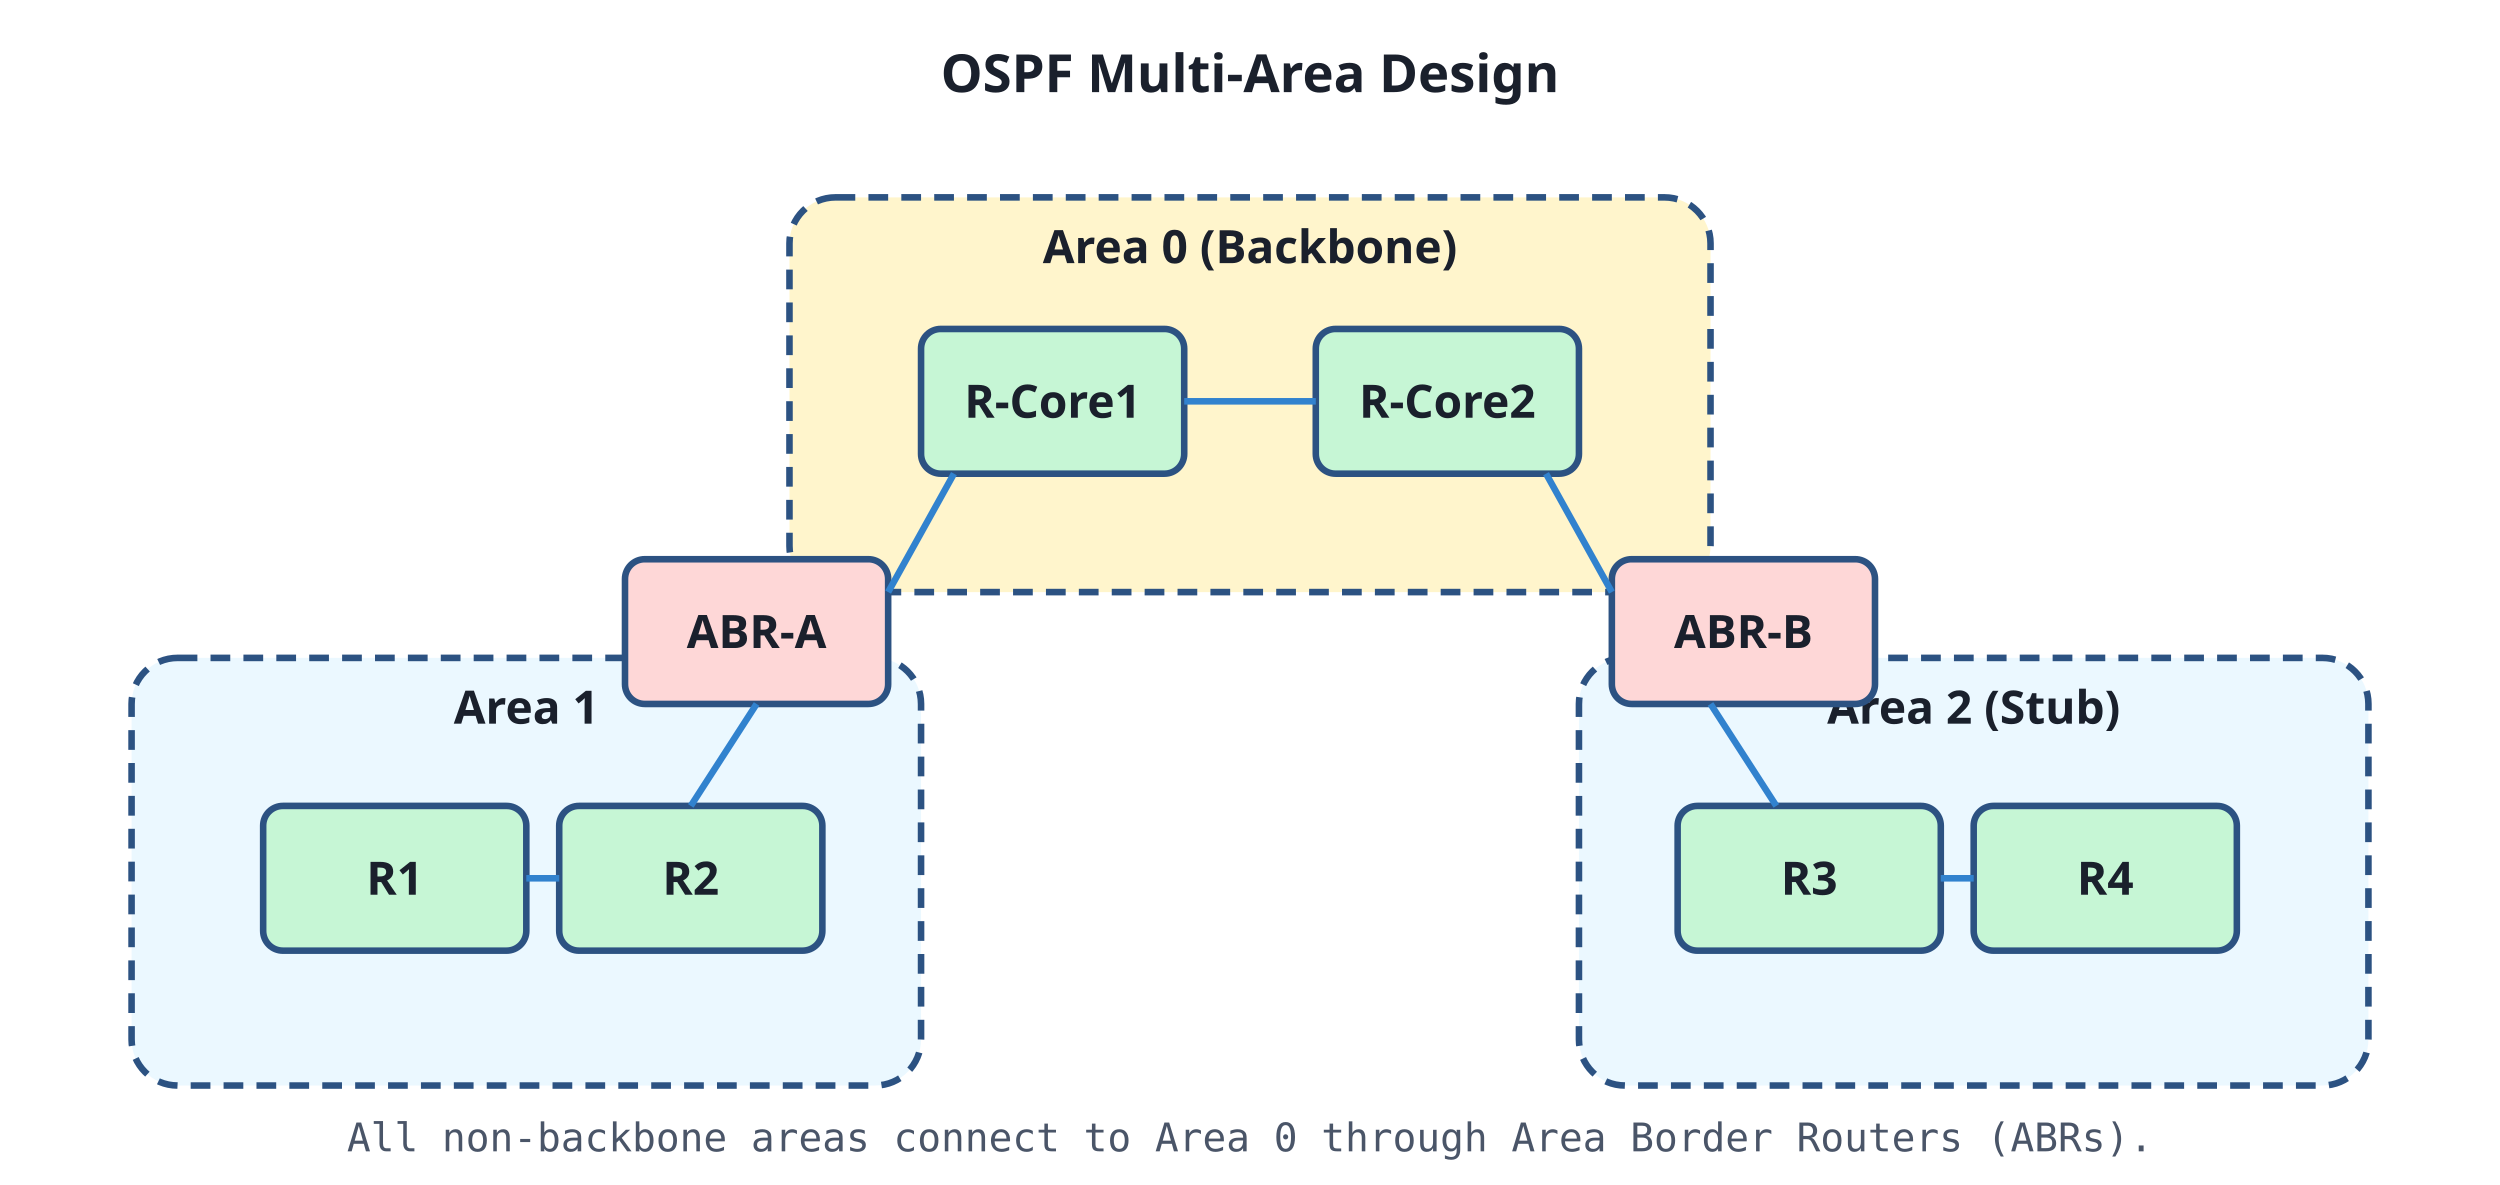
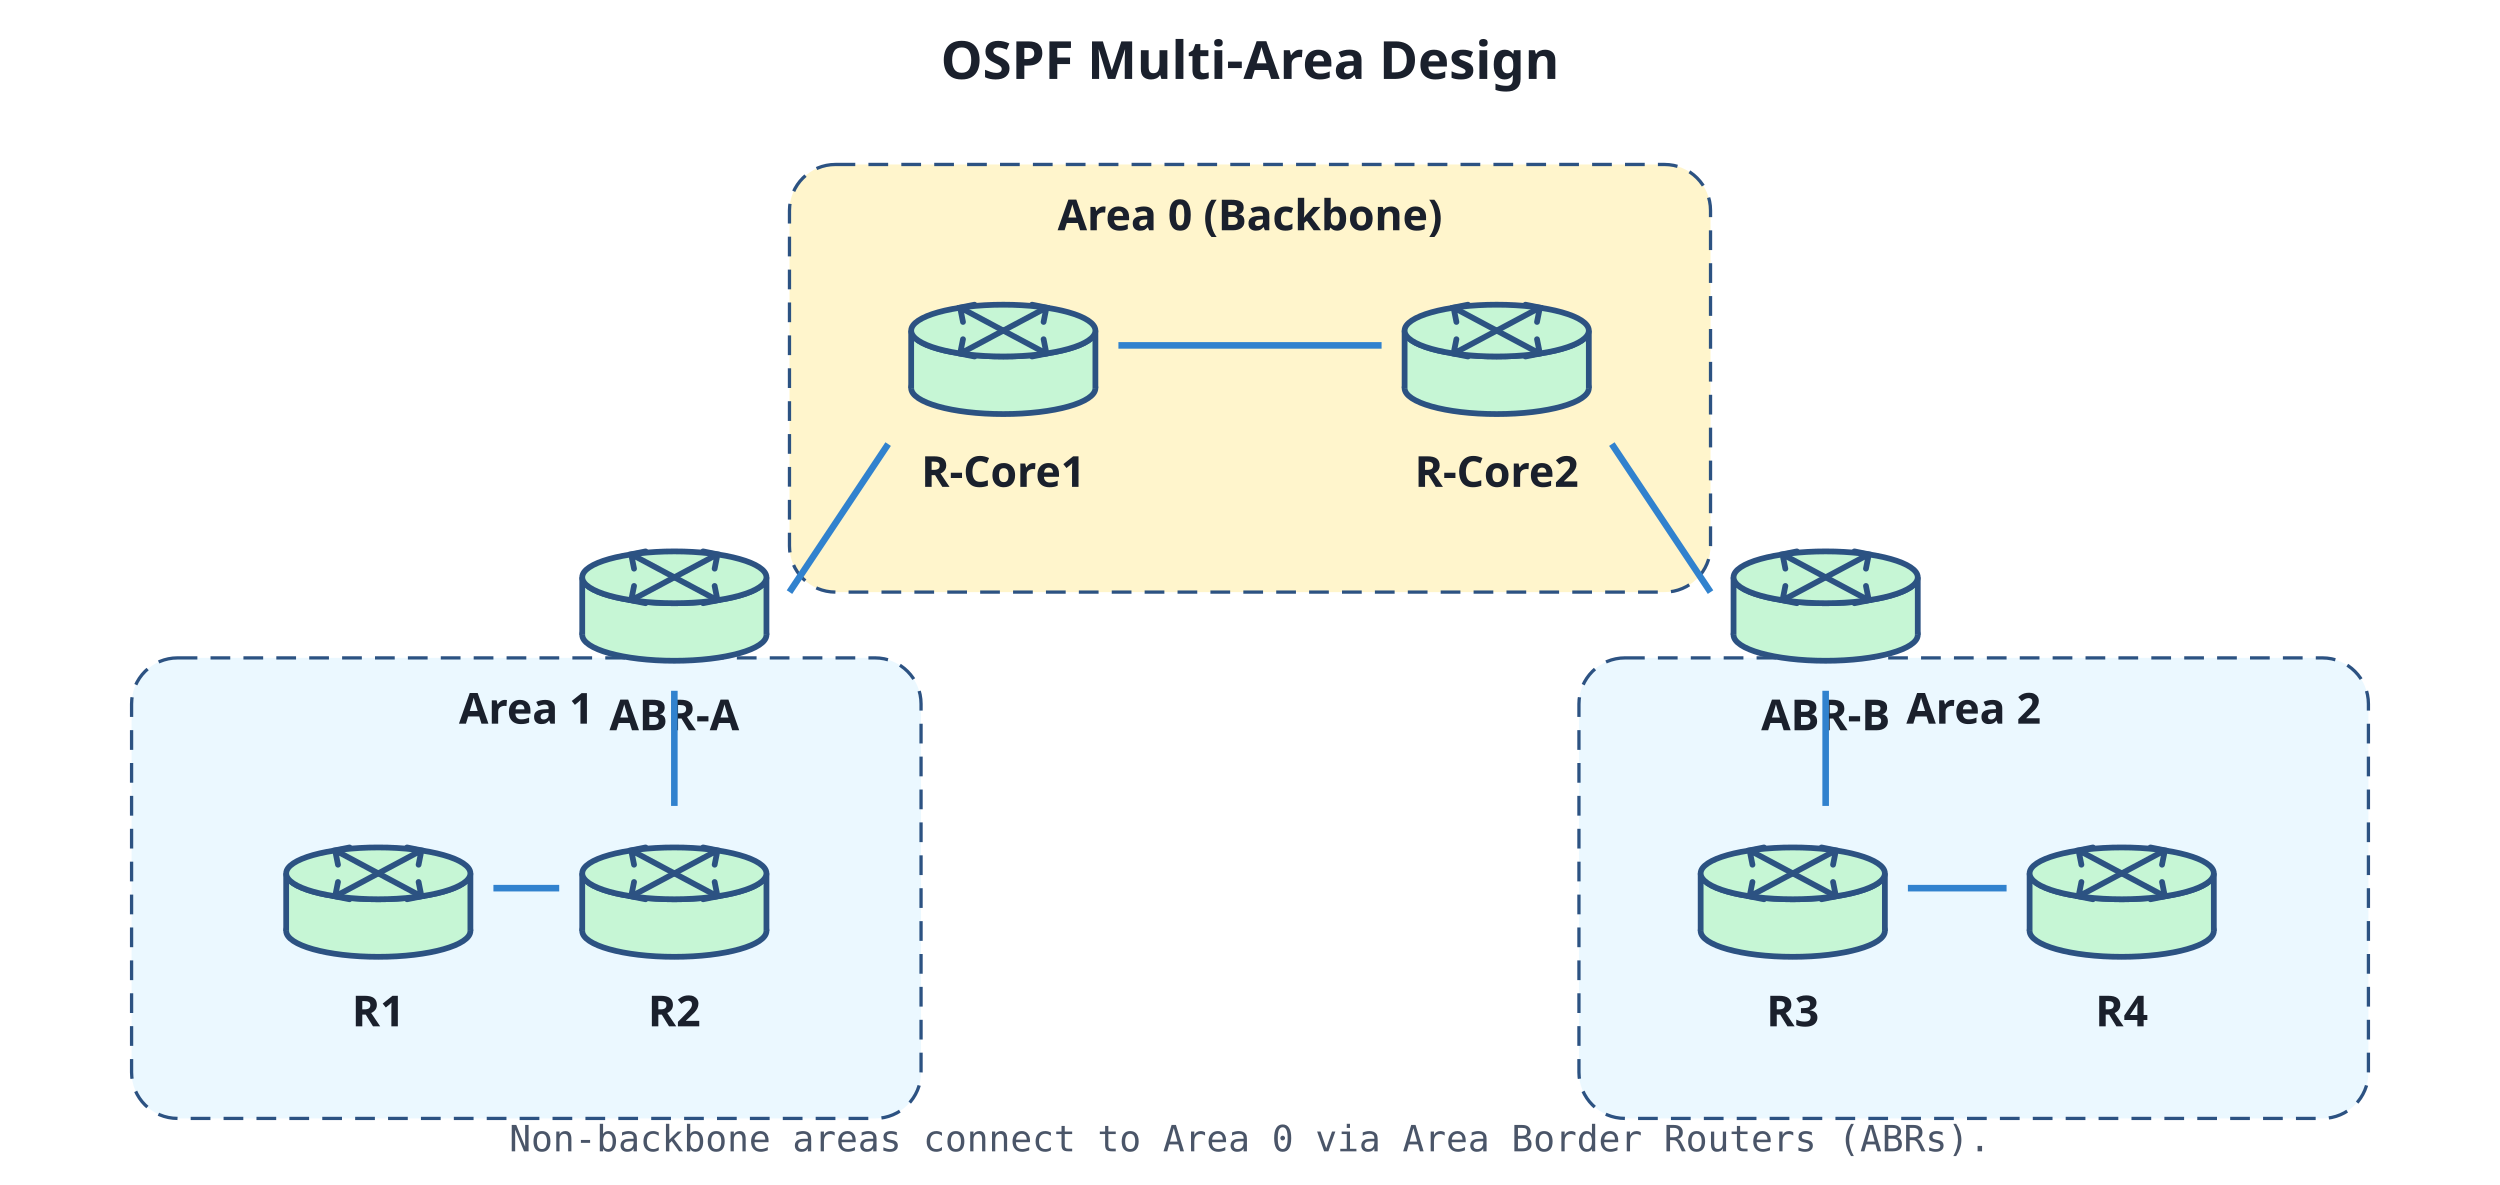
- <svg xmlns="http://www.w3.org/2000/svg" viewBox="0 0 760 360" role="img" aria-label="OSPF multi-area design">
+ <svg xmlns="http://www.w3.org/2000/svg" viewBox="0 0 760 360" role="img" aria-label="OSPF multi-area design with Cisco icons">
  <style>
-     .label { fill: var(--diagram-text, #1a202c); font: 600 14px system-ui, sans-serif; }
-     .small { fill: var(--diagram-muted, #4a5568); font: 12px ui-monospace, Consolas, monospace; }
+     .label { fill: var(--diagram-text, #1a202c); font: 600 13px system-ui, sans-serif; }
+     .small { fill: var(--diagram-muted, #4a5568); font: 11px ui-monospace, Consolas, monospace; }
    .title { fill: var(--diagram-text, #1a202c); font: 700 16px system-ui, sans-serif; }
-     .area { fill: var(--diagram-area, #ebf8ff); stroke: var(--diagram-stroke, #2c5282); stroke-width: 2; stroke-dasharray: 6,4; }
-     .area0 { fill: var(--diagram-area0, #fff5cc); stroke: var(--diagram-stroke, #2c5282); stroke-width: 2; stroke-dasharray: 6,4; }
-     .router { fill: var(--diagram-router, #c6f6d5); stroke: var(--diagram-stroke, #2c5282); stroke-width: 2; }
-     .abr { fill: var(--diagram-abr, #fed7d7); stroke: var(--diagram-stroke, #2c5282); stroke-width: 2; }
-     .link { stroke: var(--diagram-arrow, #3182ce); stroke-width: 2; }
+     .link { stroke: var(--diagram-arrow, #3182ce); stroke-width: 2; fill: none; }
+     .trunk { stroke: var(--diagram-accent, #c05621); stroke-width: 4; fill: none; }
+     .blocked { stroke: var(--diagram-accent, #e53e3e); stroke-width: 3; stroke-dasharray: 8,5; fill: none; }
  </style>
-   <text class="title" x="380" y="28" text-anchor="middle">OSPF Multi-Area Design</text>
-   <rect class="area0" x="240" y="60" width="280" height="120" rx="14" />
-   <text class="label" x="380" y="80" text-anchor="middle">Area 0 (Backbone)</text>
-   <rect class="area" x="40" y="200" width="240" height="130" rx="14" />
+   <defs>
+     <symbol id="cisco-router" viewBox="0 0 80 60" overflow="visible">
+       <ellipse cx="40" cy="42" rx="32" ry="9" fill="var(--diagram-router,#c6f6d5)" stroke="var(--diagram-stroke,#2c5282)" stroke-width="2" />
+       <path d="M8 42 V22 A32,9 0 0 0 72,22 V42" fill="var(--diagram-router,#c6f6d5)" stroke="var(--diagram-stroke,#2c5282)" stroke-width="2" />
+       <ellipse cx="40" cy="22" rx="32" ry="9" fill="var(--diagram-router,#c6f6d5)" stroke="var(--diagram-stroke,#2c5282)" stroke-width="2" />
+       <g stroke="var(--diagram-stroke,#2c5282)" stroke-width="2" fill="none" stroke-linecap="round">
+         <path d="M40 22 L25 14 M30 13 L25 14 L26 19" />
+         <path d="M40 22 L55 14 M50 13 L55 14 L54 19" />
+         <path d="M40 22 L25 30 M30 31 L25 30 L26 25" />
+         <path d="M40 22 L55 30 M50 31 L55 30 L54 25" />
+       </g>
+     </symbol>
+     <symbol id="cisco-switch" viewBox="0 0 80 50" overflow="visible">
+       <rect x="6" y="14" width="68" height="22" rx="3" fill="var(--diagram-switch,#fefcbf)" stroke="var(--diagram-stroke,#2c5282)" stroke-width="2" />
+       <g stroke="var(--diagram-stroke,#2c5282)" stroke-width="1.8" fill="none" stroke-linecap="round">
+         <path d="M14 20 H40 M36 17 L40 20 L36 23" />
+         <path d="M14 30 H40 M36 27 L40 30 L36 33" />
+         <path d="M40 20 L66 20 M44 17 L40 20 L44 23" transform="translate(0,0)" />
+         <path d="M66 30 H40 M44 27 L40 30 L44 33" />
+       </g>
+     </symbol>
+     <symbol id="cisco-l3switch" viewBox="0 0 80 50" overflow="visible">
+       <rect x="6" y="14" width="68" height="22" rx="3" fill="var(--diagram-switch,#fefcbf)" stroke="var(--diagram-stroke,#2c5282)" stroke-width="2" />
+       <g stroke="var(--diagram-stroke,#2c5282)" stroke-width="1.8" fill="none" stroke-linecap="round">
+         <path d="M14 20 H30 M26 17 L30 20 L26 23" />
+         <path d="M50 30 H66 M62 27 L66 30 L62 33" />
+       </g>
+       <polygon points="40,8 56,25 40,42 24,25" fill="var(--diagram-router,#c6f6d5)" stroke="var(--diagram-stroke,#2c5282)" stroke-width="2" />
+     </symbol>
+     <symbol id="cisco-pc" viewBox="0 0 80 60" overflow="visible">
+       <rect x="10" y="6" width="60" height="38" rx="3" fill="var(--diagram-pc,#fff5f5)" stroke="var(--diagram-stroke,#2c5282)" stroke-width="2" />
+       <rect x="14" y="10" width="52" height="28" rx="1" fill="var(--diagram-cloud,#ebf8ff)" stroke="var(--diagram-stroke,#2c5282)" stroke-width="1" />
+       <rect x="32" y="44" width="16" height="6" fill="var(--diagram-pc,#fff5f5)" stroke="var(--diagram-stroke,#2c5282)" stroke-width="2" />
+       <rect x="22" y="50" width="36" height="4" rx="1" fill="var(--diagram-pc,#fff5f5)" stroke="var(--diagram-stroke,#2c5282)" stroke-width="2" />
+     </symbol>
+     <symbol id="cisco-server" viewBox="0 0 60 80" overflow="visible">
+       <rect x="8" y="4" width="44" height="72" rx="2" fill="var(--diagram-router,#c6f6d5)" stroke="var(--diagram-stroke,#2c5282)" stroke-width="2" />
+       <line x1="12" y1="16" x2="48" y2="16" stroke="var(--diagram-stroke,#2c5282)" stroke-width="1" />
+       <line x1="12" y1="28" x2="48" y2="28" stroke="var(--diagram-stroke,#2c5282)" stroke-width="1" />
+       <line x1="12" y1="40" x2="48" y2="40" stroke="var(--diagram-stroke,#2c5282)" stroke-width="1" />
+       <line x1="12" y1="52" x2="48" y2="52" stroke="var(--diagram-stroke,#2c5282)" stroke-width="1" />
+       <line x1="12" y1="64" x2="48" y2="64" stroke="var(--diagram-stroke,#2c5282)" stroke-width="1" />
+       <circle cx="44" cy="10" r="2" fill="#16a34a" />
+     </symbol>
+     <symbol id="cisco-cloud" viewBox="0 0 120 70" overflow="visible">
+       <path d="M30 50 a18 18 0 0 1 6 -34 a22 22 0 0 1 38 4 a16 16 0 0 1 22 18 a14 14 0 0 1 -10 24 H32 a14 14 0 0 1 -2 -12 z" fill="var(--diagram-cloud,#ebf8ff)" stroke="var(--diagram-stroke,#2c5282)" stroke-width="2" />
+     </symbol>
+     <symbol id="cisco-ap" viewBox="0 0 80 60" overflow="visible">
+       <rect x="20" y="30" width="40" height="14" rx="2" fill="var(--diagram-switch,#fefcbf)" stroke="var(--diagram-stroke,#2c5282)" stroke-width="2" />
+       <line x1="40" y1="30" x2="40" y2="20" stroke="var(--diagram-stroke,#2c5282)" stroke-width="2" />
+       <path d="M28 18 a14 14 0 0 1 24 0" fill="none" stroke="var(--diagram-stroke,#2c5282)" stroke-width="2" />
+       <path d="M22 12 a22 22 0 0 1 36 0" fill="none" stroke="var(--diagram-stroke,#2c5282)" stroke-width="2" />
+     </symbol>
+     <symbol id="cisco-phone" viewBox="0 0 80 60" overflow="visible">
+       <rect x="14" y="8" width="52" height="44" rx="3" fill="var(--diagram-pc,#fff5f5)" stroke="var(--diagram-stroke,#2c5282)" stroke-width="2" />
+       <rect x="20" y="14" width="40" height="14" fill="var(--diagram-cloud,#ebf8ff)" />
+       <g fill="var(--diagram-stroke,#2c5282)">
+         <circle cx="26" cy="38" r="2" />
+         <circle cx="34" cy="38" r="2" />
+         <circle cx="42" cy="38" r="2" />
+         <circle cx="50" cy="38" r="2" />
+         <circle cx="26" cy="46" r="2" />
+         <circle cx="34" cy="46" r="2" />
+         <circle cx="42" cy="46" r="2" />
+         <circle cx="50" cy="46" r="2" />
+       </g>
+     </symbol>
+     <marker id="m-arrow" viewBox="0 0 10 10" refX="9" refY="5" markerWidth="8" markerHeight="8" orient="auto-start-reverse">
+       <path d="M0,0 L10,5 L0,10 z" fill="var(--diagram-arrow,#3182ce)" />
+     </marker>
+   </defs>
+   <text class="title" x="380" y="24" text-anchor="middle">OSPF Multi-Area Design</text>
+   <rect x="240" y="50" width="280" height="130" rx="14" fill="var(--diagram-area0,#fff5cc)" stroke="var(--diagram-stroke,#2c5282)" stroke-dasharray="6,4" />
+   <text class="label" x="380" y="70" text-anchor="middle">Area 0 (Backbone)</text>
+   <rect x="40" y="200" width="240" height="140" rx="14" fill="var(--diagram-area,#ebf8ff)" stroke="var(--diagram-stroke,#2c5282)" stroke-dasharray="6,4" />
  <text class="label" x="160" y="220" text-anchor="middle">Area 1</text>
-   <rect class="area" x="480" y="200" width="240" height="130" rx="14" />
-   <text class="label" x="600" y="220" text-anchor="middle">Area 2 (Stub)</text>
-   <rect class="router" x="280" y="100" width="80" height="44" rx="6" />
-   <text class="label" x="320" y="127" text-anchor="middle">R-Core1</text>
-   <rect class="router" x="400" y="100" width="80" height="44" rx="6" />
-   <text class="label" x="440" y="127" text-anchor="middle">R-Core2</text>
-   <line class="link" x1="360" y1="122" x2="400" y2="122" />
-   <rect class="abr" x="190" y="170" width="80" height="44" rx="6" />
-   <text class="label" x="230" y="197" text-anchor="middle">ABR-A</text>
-   <rect class="abr" x="490" y="170" width="80" height="44" rx="6" />
-   <text class="label" x="530" y="197" text-anchor="middle">ABR-B</text>
-   <line class="link" x1="270" y1="180" x2="290" y2="144" />
-   <line class="link" x1="490" y1="180" x2="470" y2="144" />
-   <rect class="router" x="80" y="245" width="80" height="44" rx="6" />
-   <text class="label" x="120" y="272" text-anchor="middle">R1</text>
-   <rect class="router" x="170" y="245" width="80" height="44" rx="6" />
-   <text class="label" x="210" y="272" text-anchor="middle">R2</text>
-   <line class="link" x1="160" y1="267" x2="170" y2="267" />
-   <line class="link" x1="210" y1="245" x2="230" y2="214" />
-   <rect class="router" x="510" y="245" width="80" height="44" rx="6" />
-   <text class="label" x="550" y="272" text-anchor="middle">R3</text>
-   <rect class="router" x="600" y="245" width="80" height="44" rx="6" />
-   <text class="label" x="640" y="272" text-anchor="middle">R4</text>
-   <line class="link" x1="590" y1="267" x2="600" y2="267" />
-   <line class="link" x1="540" y1="245" x2="520" y2="214" />
-   <text class="small" x="380" y="350" text-anchor="middle">All non-backbone areas connect to Area 0 through Area Border Routers (ABRs).</text>
+   <rect x="480" y="200" width="240" height="140" rx="14" fill="var(--diagram-area,#ebf8ff)" stroke="var(--diagram-stroke,#2c5282)" stroke-dasharray="6,4" />
+   <text class="label" x="600" y="220" text-anchor="middle">Area 2</text>
+   <use href="#cisco-router" x="270" y="80" width="70" height="55" />
+   <text class="label" x="305" y="148" text-anchor="middle">R-Core1</text>
+   <use href="#cisco-router" x="420" y="80" width="70" height="55" />
+   <text class="label" x="455" y="148" text-anchor="middle">R-Core2</text>
+   <line class="link" x1="340" y1="105" x2="420" y2="105" />
+   <use href="#cisco-router" x="170" y="155" width="70" height="55" />
+   <text class="label" x="205" y="222" text-anchor="middle">ABR-A</text>
+   <use href="#cisco-router" x="520" y="155" width="70" height="55" />
+   <text class="label" x="555" y="222" text-anchor="middle">ABR-B</text>
+   <line class="link" x1="240" y1="180" x2="270" y2="135" />
+   <line class="link" x1="520" y1="180" x2="490" y2="135" />
+   <use href="#cisco-router" x="80" y="245" width="70" height="55" />
+   <text class="label" x="115" y="312" text-anchor="middle">R1</text>
+   <use href="#cisco-router" x="170" y="245" width="70" height="55" />
+   <text class="label" x="205" y="312" text-anchor="middle">R2</text>
+   <line class="link" x1="150" y1="270" x2="170" y2="270" />
+   <line class="link" x1="205" y1="245" x2="205" y2="210" />
+   <use href="#cisco-router" x="510" y="245" width="70" height="55" />
+   <text class="label" x="545" y="312" text-anchor="middle">R3</text>
+   <use href="#cisco-router" x="610" y="245" width="70" height="55" />
+   <text class="label" x="645" y="312" text-anchor="middle">R4</text>
+   <line class="link" x1="580" y1="270" x2="610" y2="270" />
+   <line class="link" x1="555" y1="245" x2="555" y2="210" />
+   <text class="small" x="380" y="350" text-anchor="middle">Non-backbone areas connect to Area 0 via Area Border Routers (ABRs).</text>
</svg>
